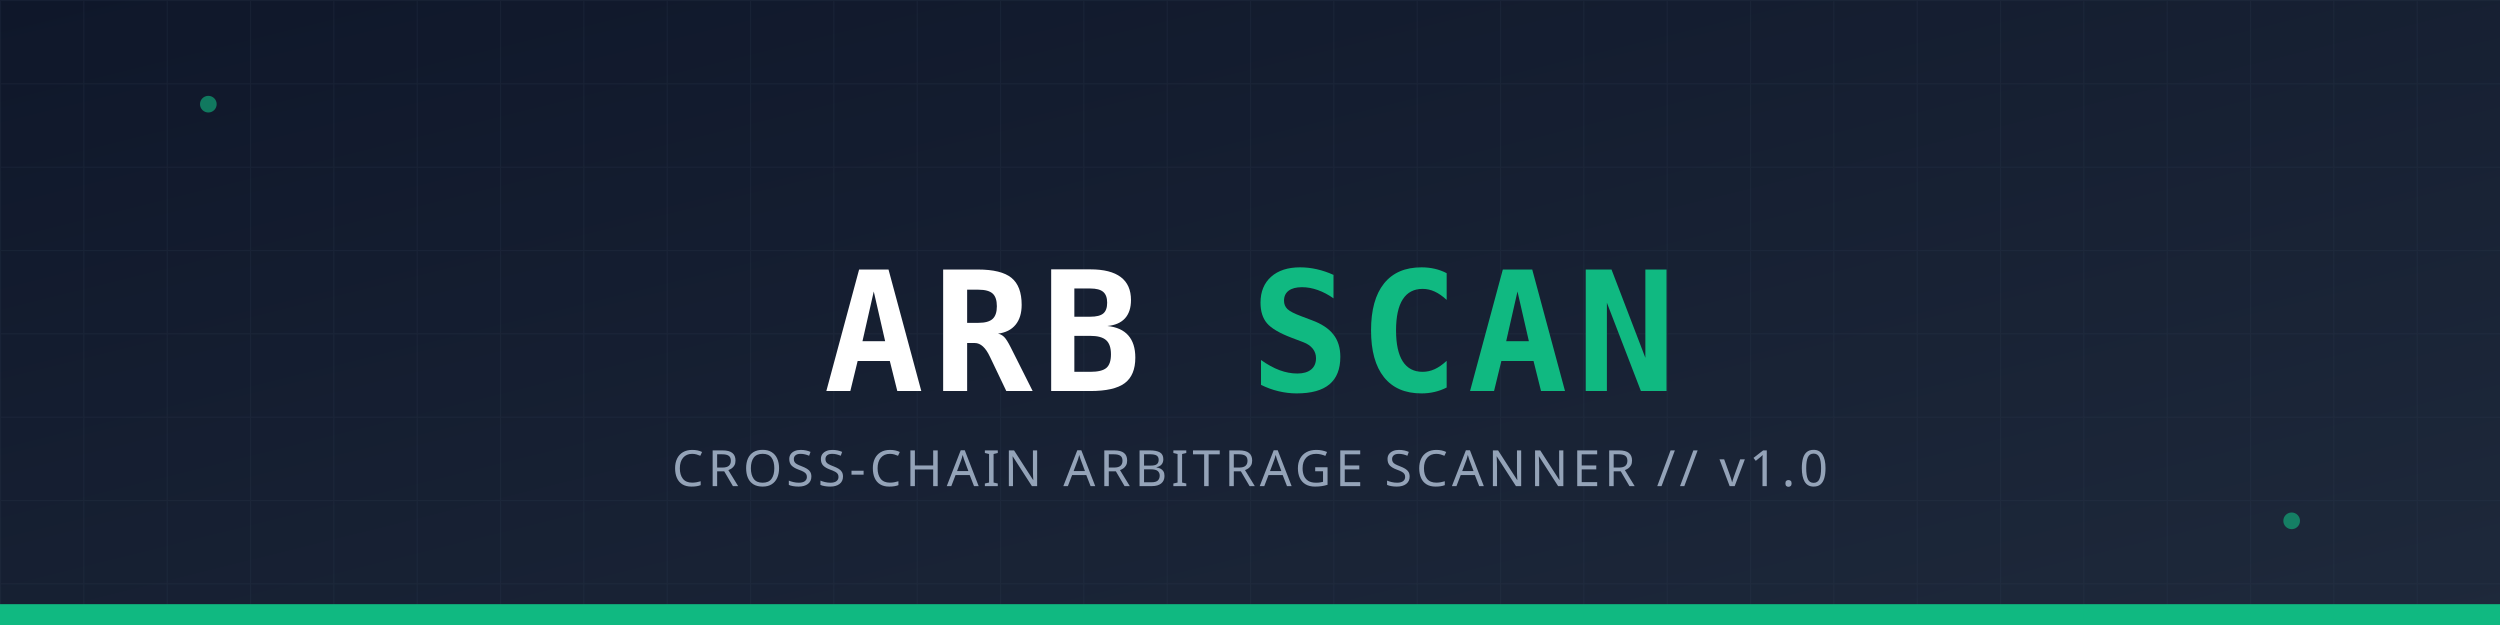
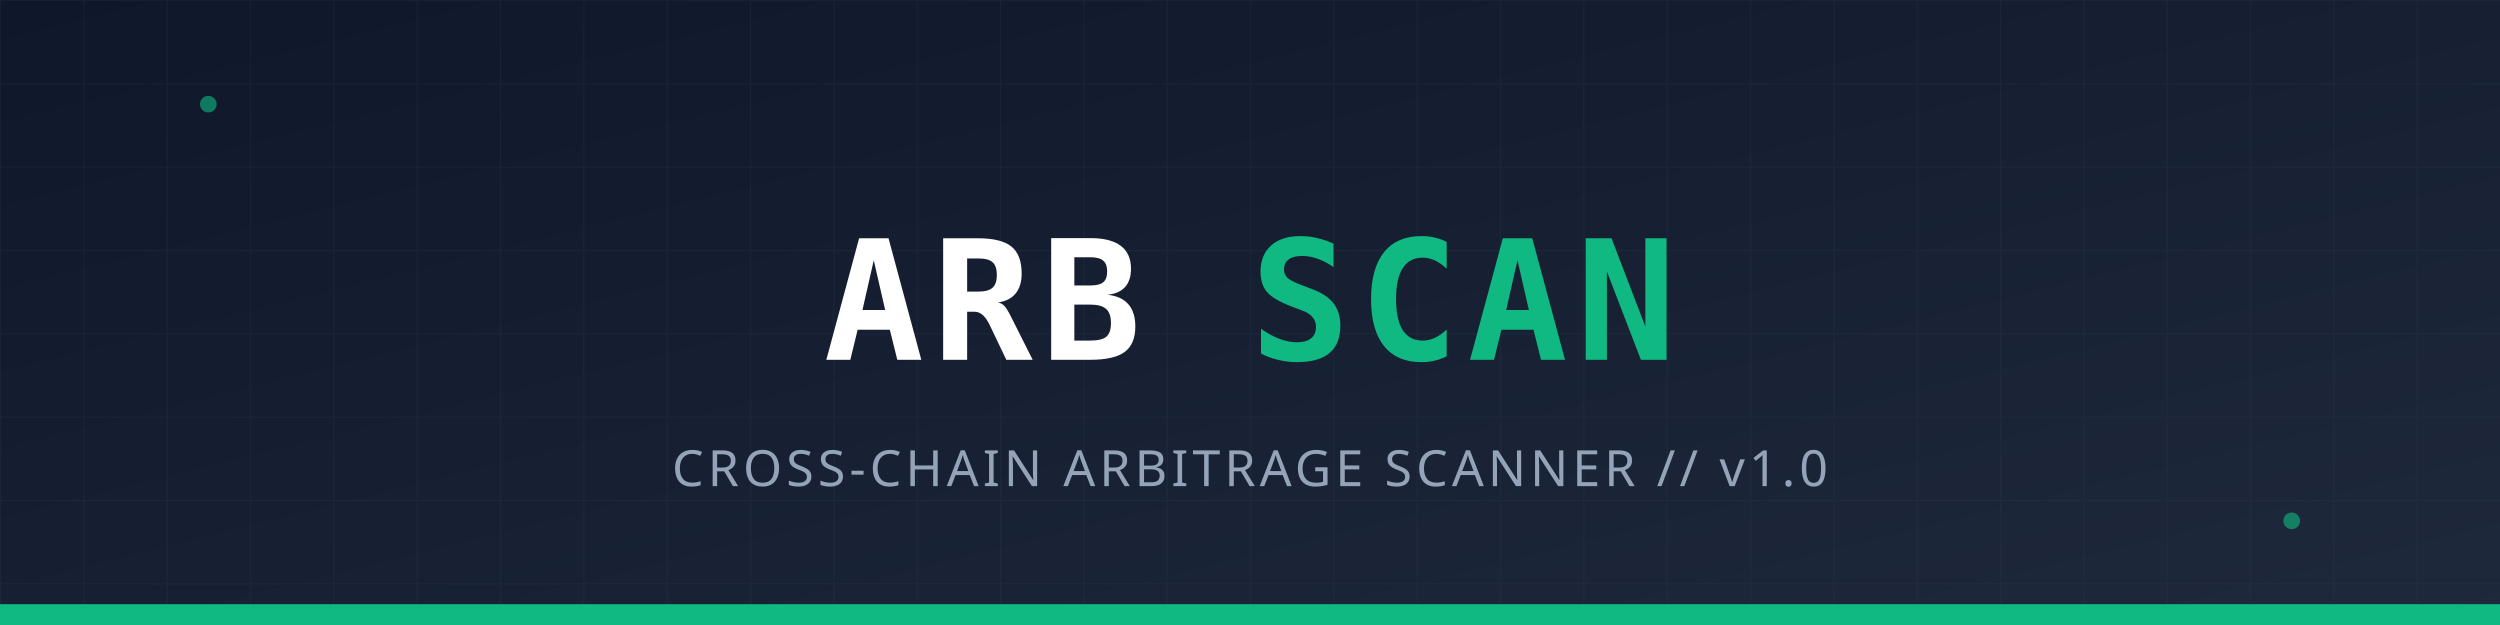
<svg xmlns="http://www.w3.org/2000/svg" width="1200" height="300" viewBox="0 0 1200 300">
  <defs>
    <linearGradient id="grad1" x1="0%" y1="0%" x2="100%" y2="100%">
      <stop offset="0%" style="stop-color:#0f172a;stop-opacity:1" />
      <stop offset="100%" style="stop-color:#1e293b;stop-opacity:1" />
    </linearGradient>
    <pattern id="grid" width="40" height="40" patternUnits="userSpaceOnUse">
      <path d="M 40 0 L 0 0 0 40" fill="none" stroke="#334155" stroke-width="1" opacity="0.2" />
    </pattern>
  </defs>
  <rect width="100%" height="100%" fill="url(#grad1)" />
  <rect width="100%" height="100%" fill="url(#grid)" />
  <line x1="0" y1="295" x2="1200" y2="295" stroke="#10b981" stroke-width="10" />
-   <text x="50%" y="55%" dominant-baseline="middle" text-anchor="middle" font-family="monospace" font-weight="bold" font-size="80" fill="#ffffff" letter-spacing="4">
+   <text x="50%" y="50%" dominant-baseline="middle" text-anchor="middle" font-family="monospace" font-weight="bold" font-size="80" fill="#ffffff" letter-spacing="4">
    ARB <tspan fill="#10b981">SCAN</tspan>
  </text>
 &gt;
  
  <text x="50%" y="75%" dominant-baseline="middle" text-anchor="middle" font-family="sans-serif" font-size="24" fill="#94a3b8" letter-spacing="2">
    CROSS-CHAIN ARBITRAGE SCANNER // v1.0
  </text>
  <circle cx="100" cy="50" r="4" fill="#10b981" opacity="0.6">
    <animate attributeName="opacity" values="0.6;0.1;0.6" dur="3s" repeatCount="indefinite" />
  </circle>
  <circle cx="1100" cy="250" r="4" fill="#10b981" opacity="0.6">
    <animate attributeName="opacity" values="0.6;0.1;0.6" dur="4s" repeatCount="indefinite" />
  </circle>
</svg>
